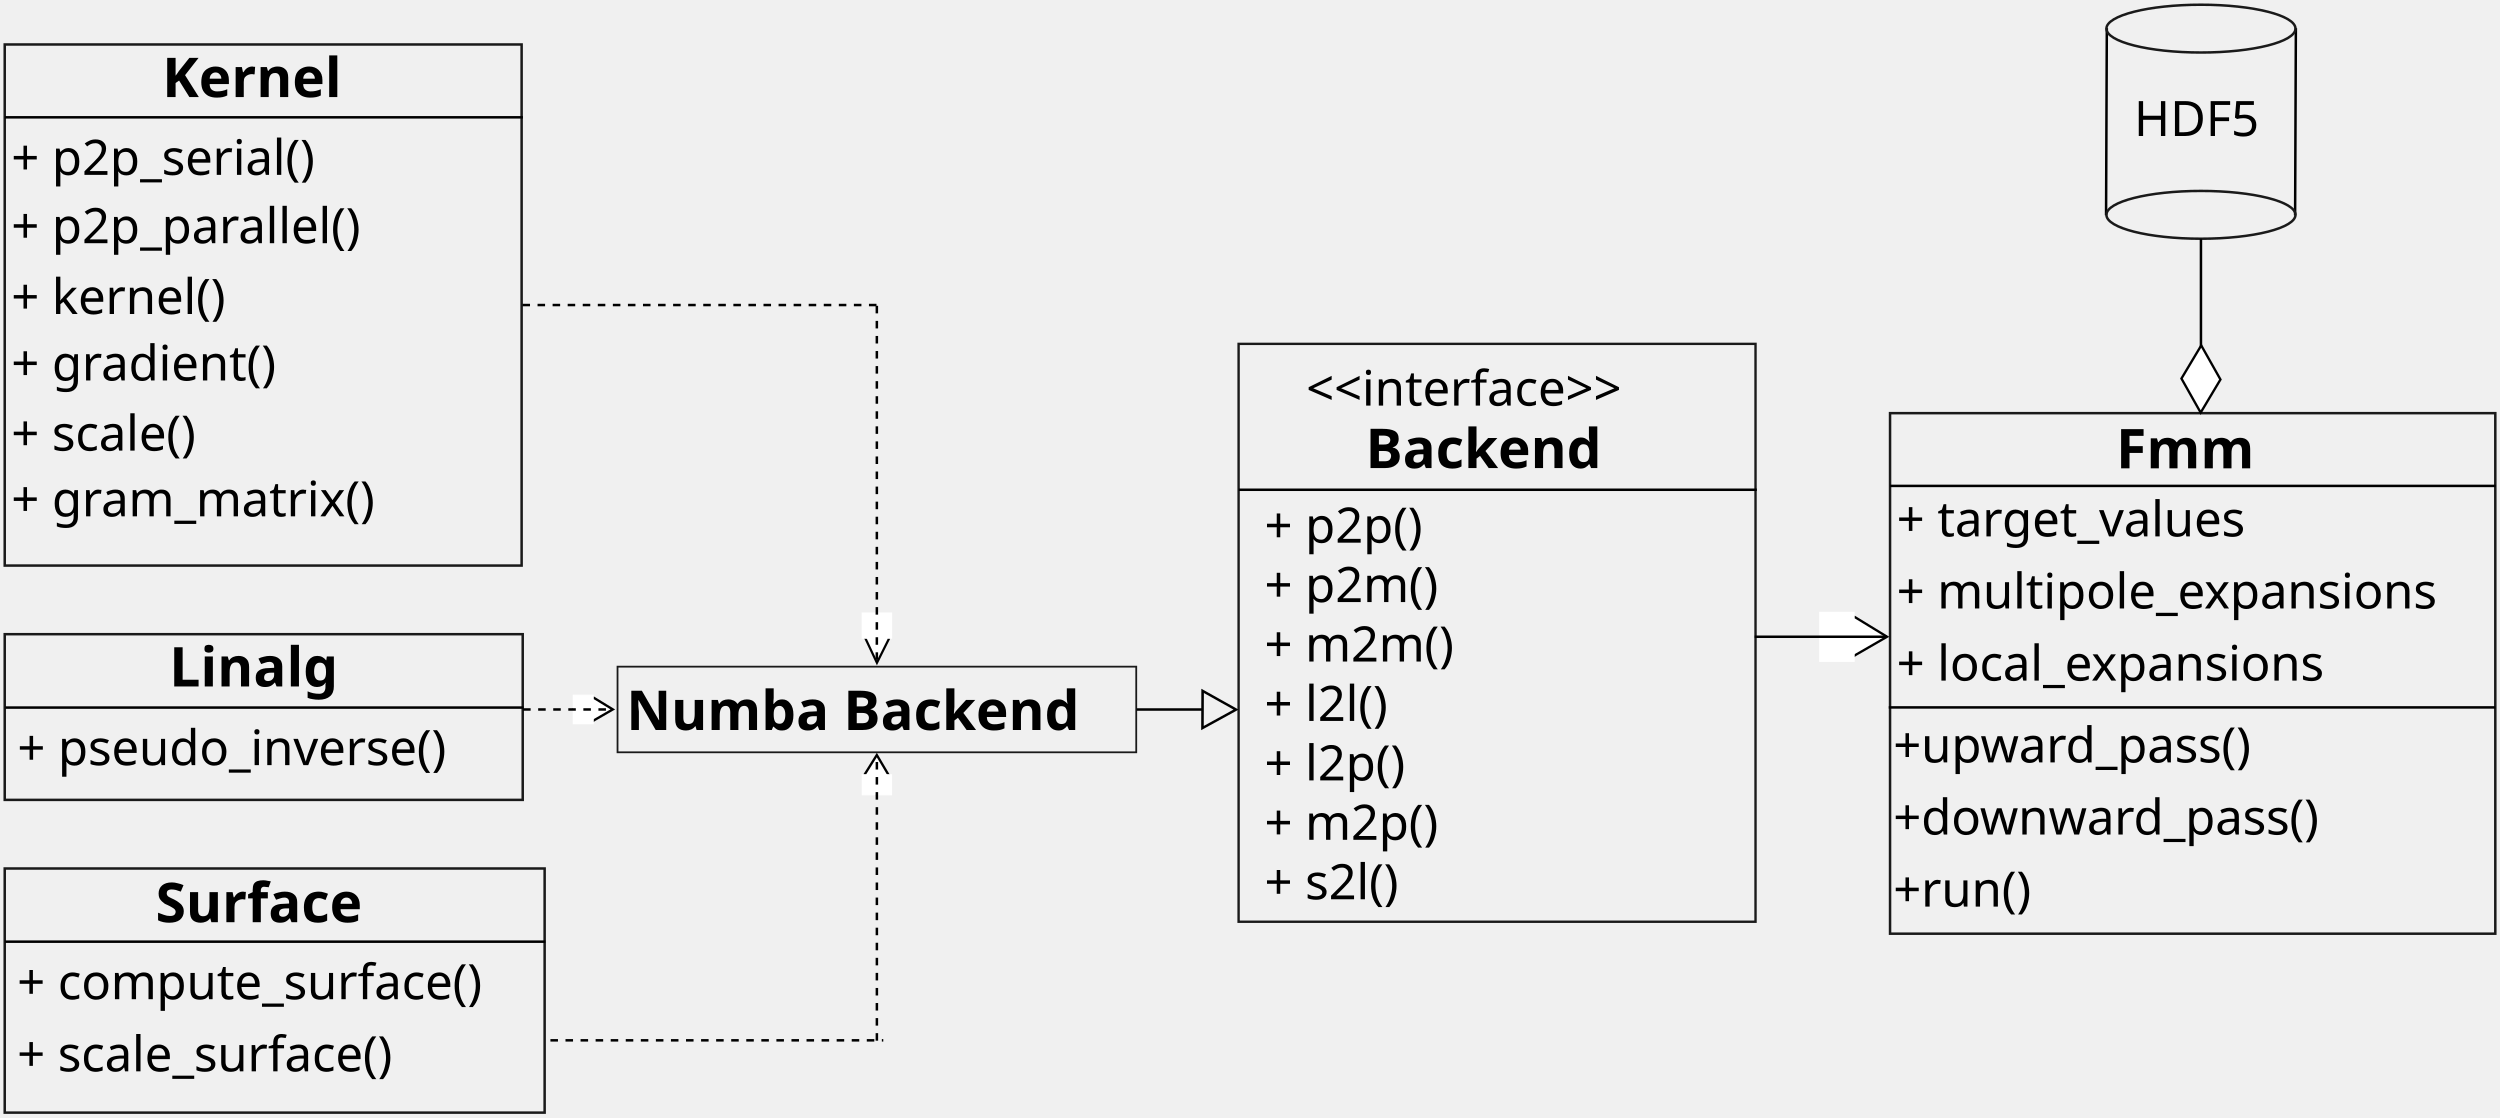
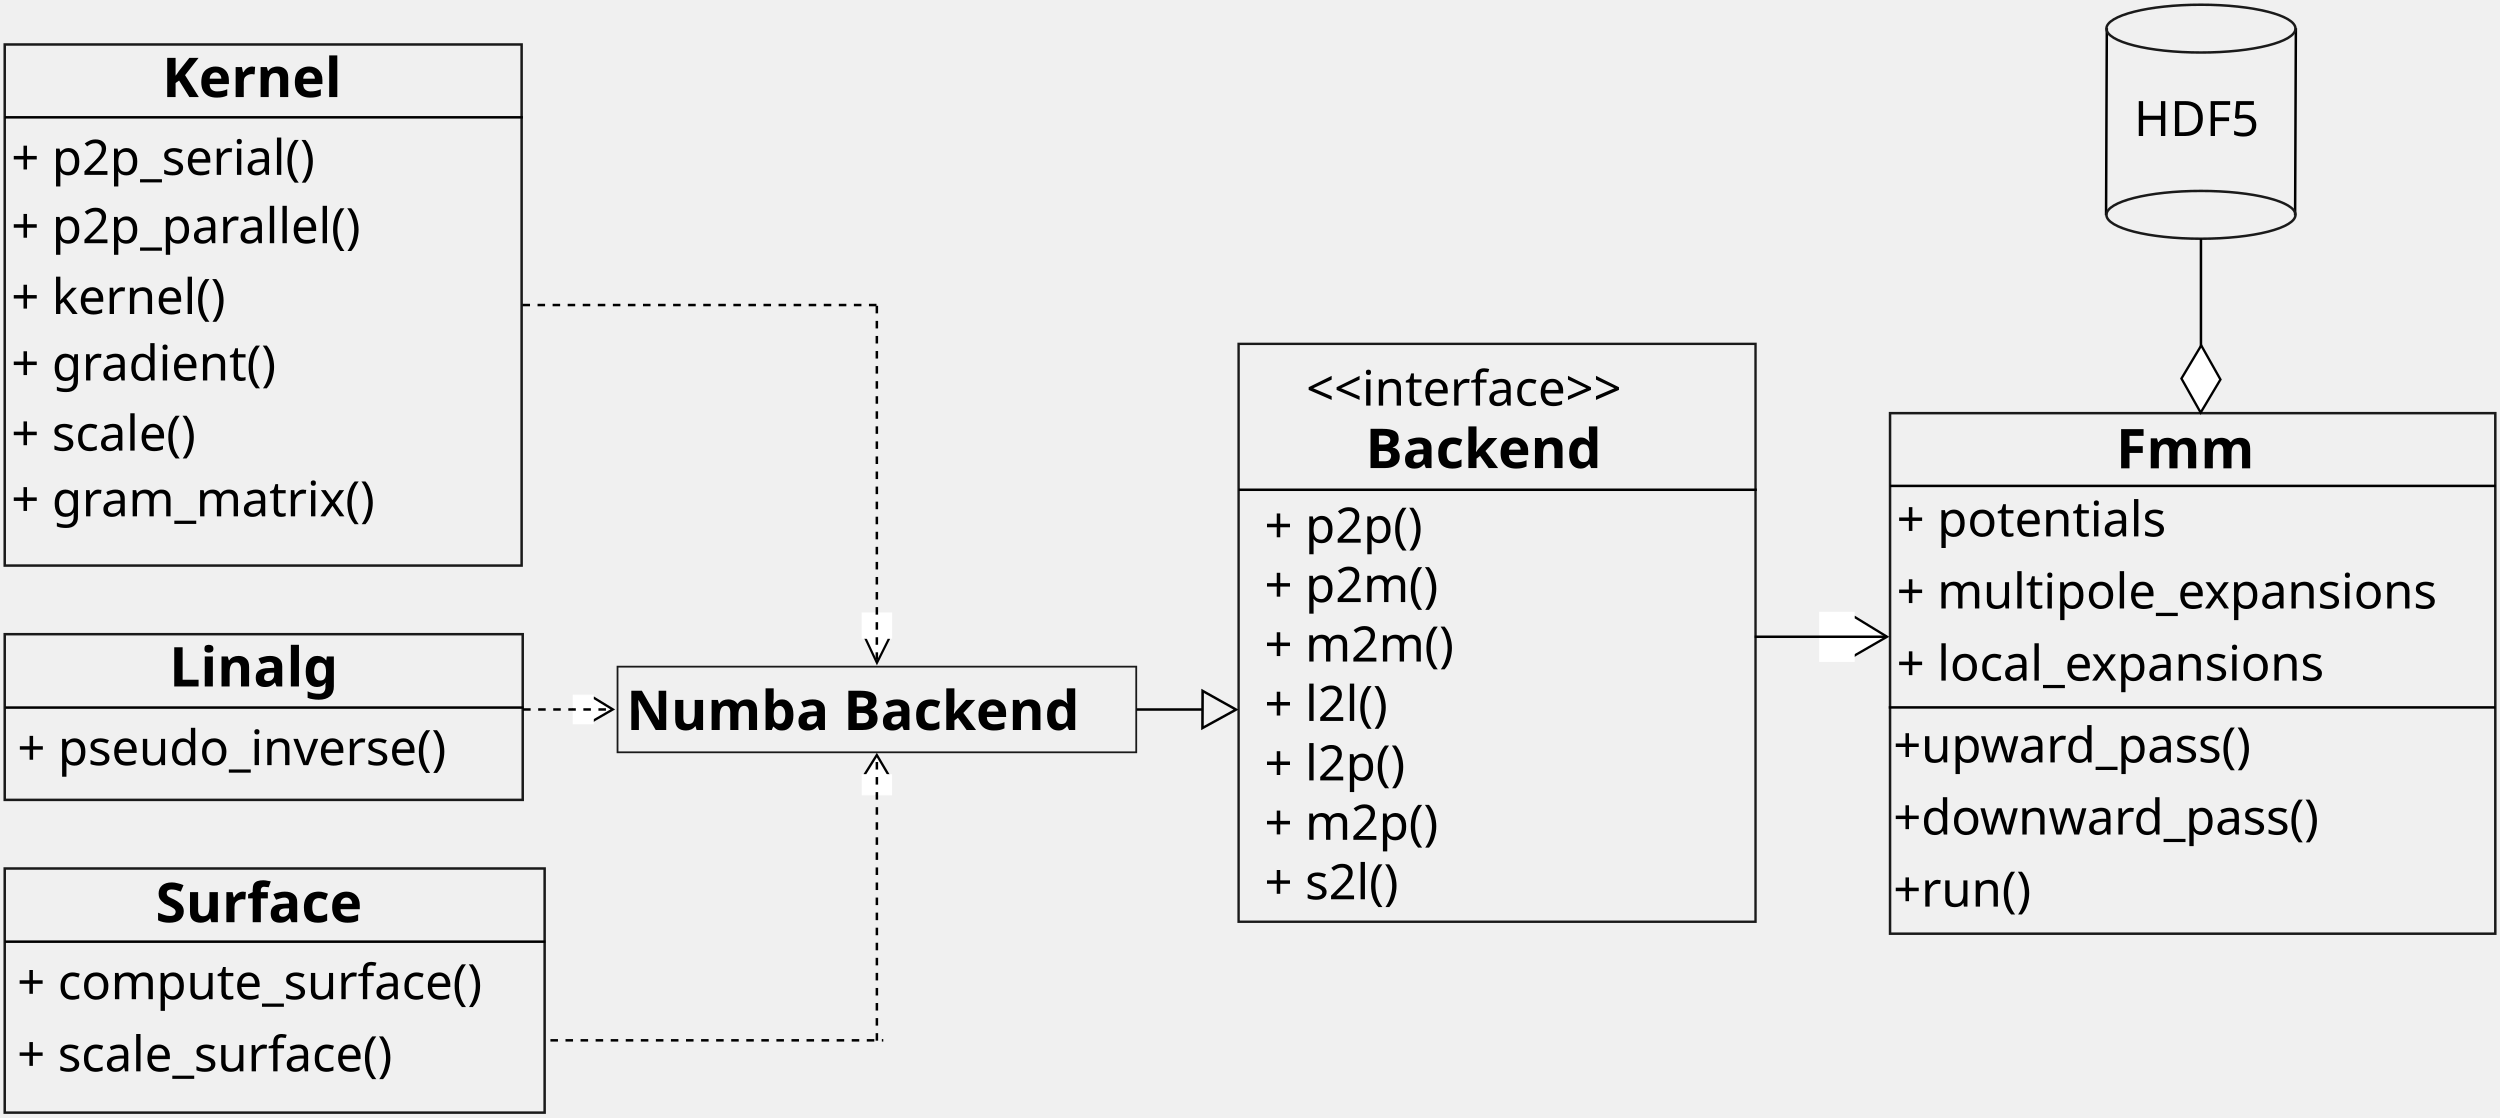
<svg xmlns="http://www.w3.org/2000/svg" width="144.384mm" height="64.53mm" viewBox="0 0 144.384 64.53" version="1.1" id="svg3242">
  <defs id="defs3239">
    <marker style="overflow:visible" id="TriangleInL" refX="0" refY="0" orient="auto">
      <path transform="scale(-0.8)" style="fill:context-stroke;fill-rule:evenodd;stroke:context-stroke;stroke-width:1pt" d="M 5.77,0 -2.88,5 V -5 Z" id="path47318" />
    </marker>
    <marker style="overflow:visible" id="Arrow2Mend" refX="0" refY="0" orient="auto">
      <path transform="scale(-0.6)" d="M 8.719,4.034 -2.207,0.016 8.719,-4.002 c -1.745,2.372 -1.735,5.617 -6e-7,8.035 z" style="fill:context-stroke;fill-rule:evenodd;stroke-width:0.625;stroke-linejoin:round" id="path47212" />
    </marker>
    <marker style="overflow:visible" id="EmptyDiamondLend" refX="0" refY="0" orient="auto">
      <path transform="matrix(0.8,0,0,0.8,-5.6,0)" style="fill:context-fill;fill-rule:evenodd;stroke:context-stroke;stroke-width:1pt" d="M 0,-7.071 -7.071,0 0,7.071 7.071,0 Z" id="path47309" />
    </marker>
    <marker style="overflow:visible" id="EmptyDiamondL" refX="0" refY="0" orient="auto">
      <path transform="scale(0.8)" style="fill:context-fill;fill-rule:evenodd;stroke:context-stroke;stroke-width:1pt" d="M 0,-7.071 -7.071,0 0,7.071 7.071,0 Z" id="path47291" />
    </marker>
    <marker style="overflow:visible" id="marker154107" refX="0" refY="0" orient="auto">
      <path transform="scale(0.6)" style="fill:none;fill-rule:evenodd;stroke:context-stroke;stroke-width:1pt" d="m 4.625,-5.046 c -2.76,0 -5,2.24 -5,5 0,2.76 2.24,5 5,5" id="path154105" />
    </marker>
    <marker style="overflow:visible" id="CurveIn" refX="0" refY="0" orient="auto">
      <path transform="scale(0.6)" style="fill:none;fill-rule:evenodd;stroke:context-stroke;stroke-width:1pt" d="m 4.625,-5.046 c -2.76,0 -5,2.24 -5,5 0,2.76 2.24,5 5,5" id="path47369" />
    </marker>
    <rect x="268.438" y="60.82" width="148.023" height="134.262" id="rect89945" />
    <marker style="overflow:visible" id="Arrow1Mend" refX="0" refY="0" orient="auto">
      <path transform="matrix(-0.4,0,0,-0.4,-4,0)" style="fill:context-stroke;fill-rule:evenodd;stroke:context-stroke;stroke-width:1pt" d="M 0,0 5,-5 -12.5,0 5,5 Z" id="path47194" />
    </marker>
    <marker style="overflow:visible" id="Arrow1Lstart" refX="0" refY="0" orient="auto">
      <path transform="matrix(0.8,0,0,0.8,10,0)" style="fill:context-stroke;fill-rule:evenodd;stroke:context-stroke;stroke-width:1pt" d="M 0,0 5,-5 -12.5,0 5,5 Z" id="path47185" />
    </marker>
  </defs>
  <g id="layer1" transform="translate(-86.70521,-32.33122)">
    <rect style="fill:#ffffff;stroke:#000000;stroke-width:0.154;stroke-miterlimit:4;stroke-dasharray:none" id="rect308271" width="1.325" height="1.307" x="176.714" y="88.659" transform="matrix(0.5076214,0.8615802,0.5295384,-0.848286,0,0)" />
    <rect style="fill:#ffffff;stroke:#ffffff;stroke-width:0.07;stroke-miterlimit:4;stroke-dasharray:none" id="rect308273" width="1.683" height="1.152" x="136.507" y="77.078" />
    <text xml:space="preserve" transform="scale(0.2645833)" id="text89943" style="font-size:12px;line-height:1.25;font-family:sans-serif;white-space:pre;shape-inside:url(#rect89945)" />
    <rect style="fill:none;stroke:#1a1a1a;stroke-width:0.145;stroke-miterlimit:4;stroke-dasharray:none" id="rect90949" width="34.956" height="30.062" x="195.862" y="56.193" />
    <path style="fill:none;stroke:#000000;stroke-width:0.145;stroke-linecap:butt;stroke-linejoin:miter;stroke-miterlimit:4;stroke-dasharray:none;stroke-opacity:1" d="m 195.865,60.394 h 34.974" id="path90951" />
    <path style="fill:none;stroke:#000000;stroke-width:0.145;stroke-linecap:butt;stroke-linejoin:miter;stroke-miterlimit:4;stroke-dasharray:none;stroke-opacity:1" d="m 195.788,73.187 h 35.031" id="path90953" />
    <text xml:space="preserve" style="font-size:3.175px;line-height:1.25;font-family:sans-serif;stroke-width:0.265" x="208.93" y="59.378" id="text90957" transform="scale(0.9999843,1.000016)">
      <tspan id="tspan90955" style="font-weight:bold;stroke-width:0.265" x="208.93" y="59.378">Fmm</tspan>
    </text>
-     <text xml:space="preserve" style="font-size:2.822px;line-height:1.25;font-family:sans-serif;stroke-width:0.265" x="196.245" y="63.31" id="text90965">
-       <tspan id="tspan90963" style="font-size:2.822px;stroke-width:0.265" x="196.245" y="63.31">+ target_values</tspan>
+     <text xml:space="preserve" style="font-size:2.822px;line-height:1.25;font-family:sans-serif;letter-spacing:0px;stroke-width:0.265" x="196.245" y="63.31" id="text90965">
+       <tspan id="tspan90963" style="font-size:2.822px;stroke-width:0.265" x="196.245" y="63.31">+ potentials</tspan>
    </text>
    <text xml:space="preserve" style="font-size:2.822px;line-height:1.25;font-family:sans-serif;stroke-width:0.265" x="196.245" y="67.473" id="text96751">
      <tspan id="tspan96749" style="font-size:2.822px;stroke-width:0.265" x="196.245" y="67.473">+ multipole_expansions</tspan>
    </text>
    <text xml:space="preserve" style="font-size:2.822px;line-height:1.25;font-family:sans-serif;stroke-width:0.265" x="196.245" y="71.637" id="text96755">
      <tspan id="tspan96753" style="font-size:2.822px;stroke-width:0.265" x="196.245" y="71.637">+ local_expansions</tspan>
    </text>
    <text xml:space="preserve" style="font-size:2.822px;line-height:1.25;font-family:sans-serif;stroke-width:0.265" x="196.049" y="76.366" id="text131151">
      <tspan id="tspan131149" style="font-size:2.822px;stroke-width:0.265" x="196.049" y="76.366">+upward_pass()</tspan>
    </text>
    <text xml:space="preserve" style="font-size:2.822px;line-height:1.25;font-family:sans-serif;stroke-width:0.265" x="196.049" y="80.53" id="text131155">
      <tspan id="tspan131153" style="font-size:2.822px;stroke-width:0.265" x="196.049" y="80.53">+downward_pass()</tspan>
    </text>
    <text xml:space="preserve" style="font-size:2.822px;line-height:1.25;font-family:sans-serif;stroke-width:0.265" x="196.049" y="84.693" id="text131159">
      <tspan id="tspan131157" style="font-size:2.822px;stroke-width:0.265" x="196.049" y="84.693">+run()</tspan>
    </text>
    <rect style="fill:none;stroke:#1a1a1a;stroke-width:0.154;stroke-miterlimit:4;stroke-dasharray:none" id="rect140857" width="29.844" height="33.918" x="60.51" y="-38.539" />
    <path style="fill:none;stroke:#000000;stroke-width:0.145;stroke-linecap:butt;stroke-linejoin:miter;stroke-miterlimit:4;stroke-dasharray:none;stroke-opacity:1" d="M 60.515,-34.337 H 90.432" id="path140859" />
    <path style="fill:none;stroke:#000000;stroke-width:0.145;stroke-linecap:butt;stroke-linejoin:miter;stroke-miterlimit:4;stroke-dasharray:none;stroke-opacity:1" d="M 60.437,-17.544 H 90.355" id="path140861" />
    <text xml:space="preserve" style="font-size:3.175px;line-height:1.25;font-family:sans-serif;stroke-width:0.265" x="70.329" y="-35.508" id="text140865" transform="scale(0.9999843,1.000016)">
      <tspan id="tspan140863" style="stroke-width:0.265" x="70.329" y="-35.508">Fmm</tspan>
    </text>
    <text xml:space="preserve" style="font-size:2.822px;line-height:1.25;font-family:sans-serif;stroke-width:0.265" x="61.206" y="-31.013" id="text140869">
      <tspan id="tspan140867" style="font-size:2.822px;stroke-width:0.265" x="61.206" y="-31.013">Target Potential</tspan>
    </text>
    <text xml:space="preserve" style="font-size:2.822px;line-height:1.25;font-family:sans-serif;stroke-width:0.265" x="61.206" y="-26.85" id="text140873">
      <tspan id="tspan140871" style="font-size:2.822px;stroke-width:0.265" x="61.206" y="-26.85">Target Gradient</tspan>
    </text>
    <text xml:space="preserve" style="font-size:2.822px;line-height:1.25;font-family:sans-serif;stroke-width:0.265" x="60.885" y="-22.686" id="text140877">
      <tspan id="tspan140875" style="font-size:2.822px;stroke-width:0.265" x="60.885" y="-22.686">Mult. Expansions</tspan>
    </text>
    <text xml:space="preserve" style="font-size:2.822px;line-height:1.25;font-family:sans-serif;stroke-width:0.265" x="60.885" y="-18.523" id="text140881">
      <tspan id="tspan140879" style="font-size:2.822px;stroke-width:0.265" x="60.885" y="-18.523">Local Expansions</tspan>
    </text>
    <text xml:space="preserve" style="font-size:2.822px;line-height:1.25;font-family:sans-serif;stroke-width:0.265" x="61.171" y="-14.561" id="text140885">
      <tspan id="tspan140883" style="font-size:2.822px;stroke-width:0.265" x="61.171" y="-14.561">Upward Pass</tspan>
    </text>
    <text xml:space="preserve" style="font-size:2.822px;line-height:1.25;font-family:sans-serif;stroke-width:0.265" x="61.171" y="-10.398" id="text140889">
      <tspan id="tspan140887" style="font-size:2.822px;stroke-width:0.265" x="61.171" y="-10.398">Downward Pass</tspan>
    </text>
    <text xml:space="preserve" style="font-size:2.822px;line-height:1.25;font-family:sans-serif;stroke-width:0.265" x="60.885" y="-6.235" id="text140893">
      <tspan id="tspan140891" style="font-size:2.822px;stroke-width:0.265" x="60.885" y="-6.235">Run</tspan>
    </text>
    <rect style="fill:none;stroke:#1a1a1a;stroke-width:0.138;stroke-miterlimit:4;stroke-dasharray:none" id="rect145333" width="29.854" height="33.374" x="158.239" y="52.191" />
    <path style="fill:none;stroke:#000000;stroke-width:0.145;stroke-linecap:butt;stroke-linejoin:miter;stroke-miterlimit:4;stroke-dasharray:none;stroke-opacity:1" d="m 158.249,60.617 h 29.917" id="path145335" />
    <text xml:space="preserve" style="font-size:2.822px;line-height:1.25;font-family:sans-serif;stroke-width:0.265" x="65.004" y="74.559" id="text145345">
      <tspan id="tspan145343" style="font-size:2.822px;stroke-width:0.265" x="65.004" y="74.559" />
    </text>
    <text xml:space="preserve" style="font-size:2.822px;line-height:1.25;font-family:sans-serif;stroke-width:0.265" x="159.738" y="67.102" id="text145365">
      <tspan id="tspan145363" style="font-size:2.822px;stroke-width:0.265" x="159.738" y="67.102">+ p2m()</tspan>
    </text>
    <text xml:space="preserve" style="font-size:2.822px;line-height:1.25;font-family:sans-serif;stroke-width:0.265" x="159.738" y="70.535" id="text145369">
      <tspan id="tspan145367" style="font-size:2.822px;stroke-width:0.265" x="159.738" y="70.535">+ m2m()</tspan>
    </text>
    <g id="g164747" transform="translate(93.85531,-10.79415)">
      <text xml:space="preserve" style="font-size:3.175px;line-height:1.25;font-family:sans-serif;stroke-width:0.265" x="71.721" y="70.155" id="text145341" transform="scale(0.9999843,1.000016)">
        <tspan id="tspan145339" style="font-weight:bold;stroke-width:0.265" x="71.721" y="70.155">Backend</tspan>
      </text>
      <text xml:space="preserve" style="font-size:2.822px;line-height:1.25;font-family:sans-serif;stroke-width:0.265" x="68.288" y="66.552" id="text161747">
        <tspan id="tspan161745" style="font-size:2.822px;stroke-width:0.265" x="68.288" y="66.552">&lt;&lt;interface&gt;&gt;</tspan>
      </text>
    </g>
    <text xml:space="preserve" style="font-size:2.822px;line-height:1.25;font-family:sans-serif;stroke-width:0.265" x="159.738" y="73.97" id="text176561">
      <tspan id="tspan176559" style="font-size:2.822px;stroke-width:0.265" x="159.738" y="73.97">+ l2l()</tspan>
    </text>
    <text xml:space="preserve" style="font-size:2.822px;line-height:1.25;font-family:sans-serif;stroke-width:0.265" x="159.738" y="77.403" id="text176565">
      <tspan id="tspan176563" style="font-size:2.822px;stroke-width:0.265" x="159.738" y="77.403">+ l2p()</tspan>
    </text>
    <text xml:space="preserve" style="font-size:2.822px;line-height:1.25;font-family:sans-serif;stroke-width:0.265" x="159.738" y="80.832" id="text176569">
      <tspan id="tspan176567" style="font-size:2.822px;stroke-width:0.265" x="159.738" y="80.832">+ m2p()</tspan>
    </text>
    <text xml:space="preserve" style="font-size:2.822px;line-height:1.25;font-family:sans-serif;stroke-width:0.265" x="159.738" y="84.268" id="text184589">
      <tspan id="tspan184587" style="font-size:2.822px;stroke-width:0.265" x="159.738" y="84.268">+ s2l()</tspan>
    </text>
    <text xml:space="preserve" style="font-size:2.822px;line-height:1.25;font-family:sans-serif;stroke-width:0.265" x="159.738" y="63.672" id="text196587">
      <tspan id="tspan196585" style="font-size:2.822px;stroke-width:0.265" x="159.738" y="63.672">+ p2p()</tspan>
    </text>
    <path style="fill:none;stroke:#000000;stroke-width:0.145;stroke-linecap:butt;stroke-linejoin:miter;stroke-miterlimit:4;stroke-dasharray:none;stroke-opacity:1" d="m 208.382,33.957 -0.044,10.808" id="path141135" />
    <path style="fill:none;stroke:#000000;stroke-width:0.145;stroke-linecap:butt;stroke-linejoin:miter;stroke-miterlimit:4;stroke-dasharray:none;stroke-opacity:1" d="m 219.3,33.96 -0.044,10.808" id="path141217" />
    <ellipse style="fill:none;stroke:#1a1a1a;stroke-width:0.145;stroke-miterlimit:4;stroke-dasharray:none" id="path141018" cx="213.818" cy="33.984" rx="5.459" ry="1.38" />
    <ellipse style="fill:none;stroke:#1a1a1a;stroke-width:0.145;stroke-miterlimit:4;stroke-dasharray:none" id="ellipse141100" cx="213.818" cy="44.738" rx="5.459" ry="1.38" />
    <text xml:space="preserve" style="font-size:2.822px;line-height:1.25;font-family:sans-serif;stroke-width:0.265" x="209.946" y="40.19" id="text141227">
      <tspan id="tspan141225" style="font-size:2.822px;stroke-width:0.265" x="209.946" y="40.19">HDF5</tspan>
    </text>
    <path style="fill:none;stroke:#000000;stroke-width:0.145;stroke-linecap:butt;stroke-linejoin:miter;stroke-miterlimit:4;stroke-dasharray:none;stroke-opacity:1" d="m 213.818,46.122 v 6.244" id="path258042" />
    <rect style="fill:#ffffff;stroke:#000000;stroke-width:0.156;stroke-miterlimit:4;stroke-dasharray:none" id="rect258082" width="2.26" height="2.228" x="242.246" y="182.673" transform="matrix(0.4912139,0.871039,0.5129221,-0.8584351,0,0)" />
    <rect style="fill:none;stroke:#1a1a1a;stroke-width:0.145;stroke-miterlimit:4;stroke-dasharray:none" id="rect258363" width="31.182" height="14.099" x="86.978" y="82.49" />
    <path style="fill:none;stroke:#000000;stroke-width:0.145;stroke-linecap:butt;stroke-linejoin:miter;stroke-miterlimit:4;stroke-dasharray:none;stroke-opacity:1" d="M 87.007,86.716 H 118.203" id="path258365" />
    <text xml:space="preserve" style="font-size:3.175px;line-height:1.25;font-family:sans-serif;stroke-width:0.265" x="95.697" y="85.59" id="text258371" transform="scale(0.9999843,1.000016)">
      <tspan id="tspan258369" style="font-weight:bold;stroke-width:0.265" x="95.697" y="85.59">Surface</tspan>
    </text>
    <text xml:space="preserve" style="font-size:2.822px;line-height:1.25;font-family:sans-serif;stroke-width:0.265" x="87.698" y="90.04" id="text258375">
      <tspan id="tspan258373" style="font-size:2.822px;stroke-width:0.265" x="87.698" y="90.04">+ compute_surface()</tspan>
    </text>
    <text xml:space="preserve" style="font-size:2.822px;line-height:1.25;font-family:sans-serif;stroke-width:0.265" x="87.698" y="94.203" id="text258379">
      <tspan id="tspan258377" style="font-size:2.822px;stroke-width:0.265" x="87.698" y="94.203">+ scale_surface()</tspan>
    </text>
    <path style="fill:none;stroke:#000000;stroke-width:0.121;stroke-linecap:butt;stroke-linejoin:miter;stroke-miterlimit:4;stroke-dasharray:none;stroke-opacity:1" d="m 141.979,-17.967 h 6.822" id="path258725" />
    <path style="fill:none;stroke:#000000;stroke-width:1.079;stroke-miterlimit:4;stroke-dasharray:none" id="path258727" d="m 445.486,307.703 0.072,-17.887 0.072,-17.887 15.455,9.006 15.455,9.006 -15.527,8.881 z" transform="matrix(0.11218,0,0,0.11218,98.82868,-50.48285)" />
    <g id="g259884" transform="matrix(0,1,-0.976496,0,213.253,-37.41279)">
      <rect style="fill:#ffffff;stroke:#000000;stroke-width:0.157;stroke-miterlimit:4;stroke-dasharray:none" id="rect259672" width="2.26" height="2.228" x="115.914" y="94.434" transform="matrix(0.4912139,0.871039,0.5129221,-0.8584351,0,0)" />
      <rect style="fill:#ffffff;stroke:#ffffff;stroke-width:0.118;stroke-miterlimit:4;stroke-dasharray:none" id="rect259696" width="2.778" height="1.987" x="105.135" y="19.957" />
    </g>
    <path style="fill:none;stroke:#000000;stroke-width:0.145;stroke-linecap:butt;stroke-linejoin:miter;stroke-miterlimit:4;stroke-dasharray:none;stroke-opacity:1" d="m 188.047,69.106 h 7.641" id="path258611" />
    <g id="g259890" transform="matrix(0,1,-0.976496,0,183.2109,-124.56)">
      <rect style="fill:#ffffff;stroke:#000000;stroke-width:0.13;stroke-miterlimit:4;stroke-dasharray:none" id="rect259886" width="2.26" height="2.228" x="115.914" y="94.434" transform="matrix(0.4912139,0.871039,0.5129221,-0.8584351,0,0)" />
      <rect style="fill:#ffffff;stroke:#ffffff;stroke-width:0.118;stroke-miterlimit:4;stroke-dasharray:none" id="rect259888" width="2.778" height="1.987" x="105.135" y="19.957" />
    </g>
    <path style="fill:none;stroke:#000000;stroke-width:0.112;stroke-linecap:butt;stroke-linejoin:miter;stroke-miterlimit:4;stroke-dasharray:none;stroke-opacity:1" d="m 158.005,-18.042 h 7.641" id="path259892" />
    <g id="g269058" transform="matrix(0,1,-0.976496,0,184.2998,-135.7824)">
      <rect style="fill:#ffffff;stroke:#000000;stroke-width:0.13;stroke-miterlimit:4;stroke-dasharray:none" id="rect269054" width="2.26" height="2.228" x="115.914" y="94.434" transform="matrix(0.4912139,0.871039,0.5129221,-0.8584351,0,0)" />
      <rect style="fill:#ffffff;stroke:#ffffff;stroke-width:0.118;stroke-miterlimit:4;stroke-dasharray:none" id="rect269056" width="2.778" height="1.987" x="105.135" y="19.957" />
    </g>
    <path style="fill:none;stroke:#000000;stroke-width:0.112;stroke-linecap:butt;stroke-linejoin:miter;stroke-miterlimit:4;stroke-dasharray:0.672, 0.672;stroke-dashoffset:0;stroke-opacity:1" d="m 159.094,-29.264 h 7.641" id="path269060" />
    <rect style="fill:none;stroke:#1a1a1a;stroke-width:0.145;stroke-miterlimit:4;stroke-dasharray:none" id="rect258325" width="29.853" height="30.095" x="86.978" y="34.9" />
    <path style="fill:none;stroke:#000000;stroke-width:0.145;stroke-linecap:butt;stroke-linejoin:miter;stroke-miterlimit:4;stroke-dasharray:none;stroke-opacity:1" d="M 86.987,39.107 H 116.905" id="path258327" />
    <text xml:space="preserve" style="font-size:3.175px;line-height:1.25;font-family:sans-serif;stroke-width:0.265" x="96.081" y="37.935" id="text258333" transform="scale(0.9999843,1.000016)">
      <tspan id="tspan258331" style="font-weight:bold;stroke-width:0.265" x="96.081" y="37.935">Kernel</tspan>
    </text>
    <text xml:space="preserve" style="font-size:2.822px;line-height:1.25;font-family:sans-serif;stroke-width:0.265" x="87.358" y="42.431" id="text258337">
      <tspan id="tspan258335" style="font-size:2.822px;stroke-width:0.265" x="87.358" y="42.431">+ p2p_serial() </tspan>
    </text>
    <text xml:space="preserve" style="font-size:2.822px;line-height:1.25;font-family:sans-serif;stroke-width:0.265" x="87.358" y="46.376" id="text258341">
      <tspan id="tspan258339" style="font-size:2.822px;stroke-width:0.265" x="87.358" y="46.376">+ p2p_parallel()</tspan>
    </text>
    <text xml:space="preserve" style="font-size:2.822px;line-height:1.25;font-family:sans-serif;stroke-width:0.265" x="87.358" y="50.467" id="text258345">
      <tspan id="tspan258343" style="font-size:2.822px;stroke-width:0.265" x="87.358" y="50.467">+ kernel()</tspan>
    </text>
    <text xml:space="preserve" style="font-size:2.822px;line-height:1.25;font-family:sans-serif;stroke-width:0.265" x="87.358" y="54.304" id="text258349">
      <tspan id="tspan258347" style="font-size:2.822px;stroke-width:0.265" x="87.358" y="54.304">+ gradient()</tspan>
    </text>
    <text xml:space="preserve" style="font-size:2.822px;line-height:1.25;font-family:sans-serif;stroke-width:0.265" x="87.358" y="58.356" id="text258353">
      <tspan id="tspan258351" style="font-size:2.822px;stroke-width:0.265" x="87.358" y="58.356">+ scale()</tspan>
    </text>
    <text xml:space="preserve" style="font-size:2.822px;line-height:1.25;font-family:sans-serif;stroke-width:0.265" x="87.358" y="62.154" id="text285808">
      <tspan id="tspan285806" style="font-size:2.822px;stroke-width:0.265" x="87.358" y="62.154">+ gram_matrix()</tspan>
    </text>
    <rect style="fill:none;stroke:#1a1a1a;stroke-width:0.145;stroke-miterlimit:4;stroke-dasharray:none" id="rect288054" width="29.916" height="9.569" x="86.978" y="68.958" />
    <path style="fill:none;stroke:#000000;stroke-width:0.145;stroke-linecap:butt;stroke-linejoin:miter;stroke-miterlimit:4;stroke-dasharray:none;stroke-opacity:1" d="M 87.019,73.196 H 116.937" id="path288056" />
    <text xml:space="preserve" style="font-size:3.175px;line-height:1.25;font-family:sans-serif;stroke-width:0.265" x="96.488" y="71.977" id="text288060" transform="scale(0.9999843,1.000016)">
      <tspan id="tspan288058" style="font-weight:bold;stroke-width:0.265" x="96.488" y="71.977">Linalg</tspan>
    </text>
    <text xml:space="preserve" style="font-size:2.822px;line-height:1.25;font-family:sans-serif;stroke-width:0.265" x="87.71" y="76.52" id="text288064">
      <tspan id="tspan288062" style="font-size:2.822px;stroke-width:0.265" x="87.71" y="76.52">+ pseudo_inverse() </tspan>
    </text>
    <rect style="fill:#ffffff;stroke:#000000;stroke-width:0.155;stroke-miterlimit:4;stroke-dasharray:none" id="rect301264" width="1.311" height="1.293" x="-1.367" y="140.461" transform="matrix(-0.865964,0.5001064,0.852986,0.5219338,0,0)" />
    <rect style="fill:#ffffff;stroke:#ffffff;stroke-width:0.069;stroke-miterlimit:4;stroke-dasharray:none" id="rect301266" width="1.64" height="1.146" x="72.486" y="-120.963" transform="rotate(90)" />
    <path style="fill:none;stroke:#000000;stroke-width:0.145;stroke-linecap:butt;stroke-linejoin:miter;stroke-miterlimit:4;stroke-dasharray:0.435, 0.435;stroke-dashoffset:0;stroke-opacity:1" d="m 116.916,73.306 h 5.182" id="path301270" />
    <path style="fill:none;stroke:#000000;stroke-width:0.145;stroke-linecap:butt;stroke-linejoin:miter;stroke-miterlimit:4;stroke-dasharray:0.435, 0.435;stroke-dashoffset:0;stroke-opacity:1" d="m 178.886,12.482 h 5.182" id="path302663" />
    <rect style="fill:none;stroke:#1a1a1a;stroke-width:0.104;stroke-miterlimit:4;stroke-dasharray:none" id="rect302651" width="29.957" height="4.946" x="122.37" y="70.833" />
    <text xml:space="preserve" style="font-size:3.175px;line-height:1.25;font-family:sans-serif;stroke-width:0.265" x="122.886" y="74.488" id="text302657" transform="scale(0.9999843,1.000016)">
      <tspan id="tspan302655" style="font-weight:bold;stroke-width:0.265" x="122.886" y="74.488">Numba Backend</tspan>
    </text>
    <path style="fill:none;stroke:#000000;stroke-width:0.145;stroke-linecap:butt;stroke-linejoin:miter;stroke-miterlimit:4;stroke-dasharray:0.435, 0.435;stroke-dashoffset:0;stroke-opacity:1" d="m 116.88,49.948 h 20.732" id="path308179" />
    <path style="fill:none;stroke:#000000;stroke-width:0.145;stroke-linecap:butt;stroke-linejoin:miter;stroke-miterlimit:4;stroke-dasharray:0.435, 0.435;stroke-dashoffset:0;stroke-opacity:1" d="m 118.495,92.414 h 19.223" id="path308261" />
    <path style="fill:none;stroke:#000000;stroke-width:0.145;stroke-linecap:butt;stroke-linejoin:miter;stroke-miterlimit:4;stroke-dasharray:0.435, 0.435;stroke-dashoffset:0;stroke-opacity:1" d="M 137.348,92.434 V 75.904" id="path308269" />
    <rect style="fill:#ffffff;stroke:#000000;stroke-width:0.164;stroke-miterlimit:4;stroke-dasharray:none" id="rect308437" width="1.577" height="1.549" x="-196.614" y="-121.418" transform="matrix(-0.4262564,-0.9046024,-0.4466817,0.894693,0,0)" />
    <rect style="fill:#ffffff;stroke:#ffffff;stroke-width:0.078;stroke-miterlimit:4;stroke-dasharray:none" id="rect308439" width="1.682" height="1.44" x="-138.189" y="-69.184" transform="scale(-1)" />
    <path style="fill:none;stroke:#000000;stroke-width:0.145;stroke-linecap:butt;stroke-linejoin:miter;stroke-miterlimit:4;stroke-dasharray:0.435, 0.435;stroke-dashoffset:0;stroke-opacity:1" d="M 137.346,49.994 V 70.651" id="path308443" />
    <path style="fill:none;stroke:#000000;stroke-width:0.145;stroke-linecap:butt;stroke-linejoin:miter;stroke-miterlimit:4;stroke-dasharray:none;stroke-opacity:1" d="m 152.349,73.308 h 3.8" id="path308549" />
    <path style="fill:none;stroke:#000000;stroke-width:2.368;stroke-miterlimit:4;stroke-dasharray:none" id="path308551" transform="matrix(0.0624973,0,0,0.06000406,128.3097,55.91567)" d="m 445.486,307.703 0.072,-17.887 0.072,-17.887 15.455,9.006 15.455,9.006 -15.527,8.881 z" />
  </g>
</svg>
